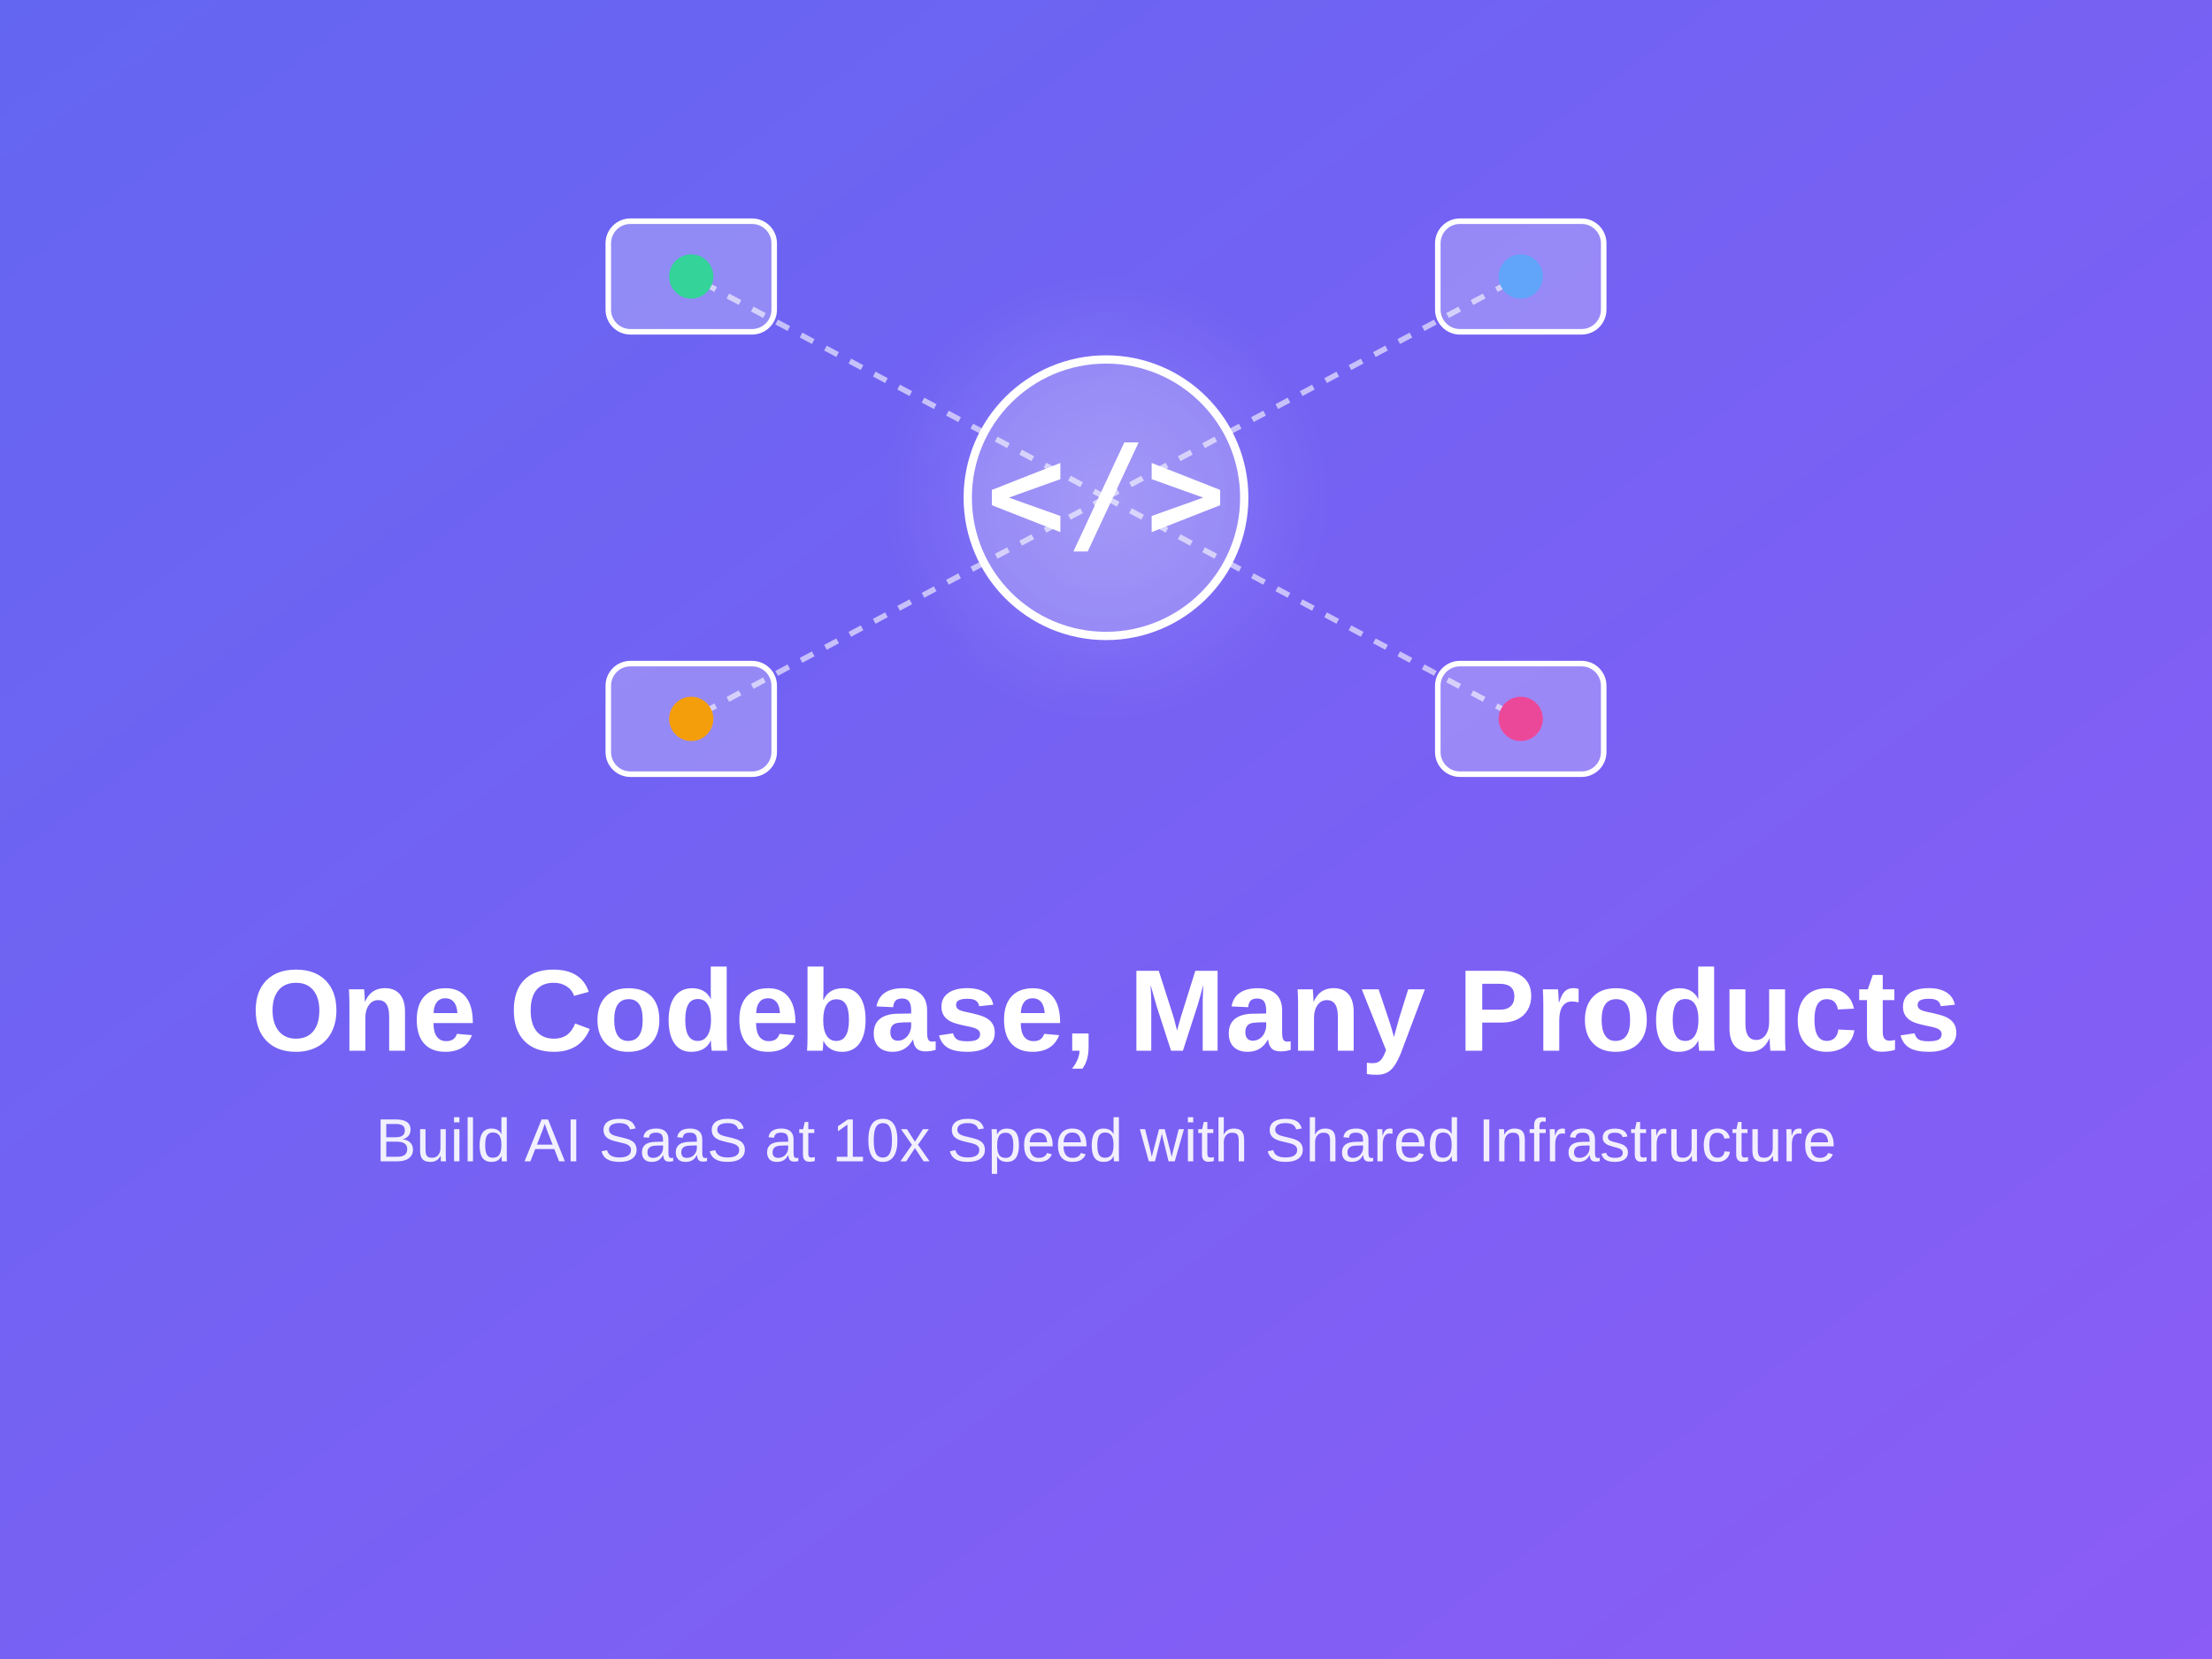
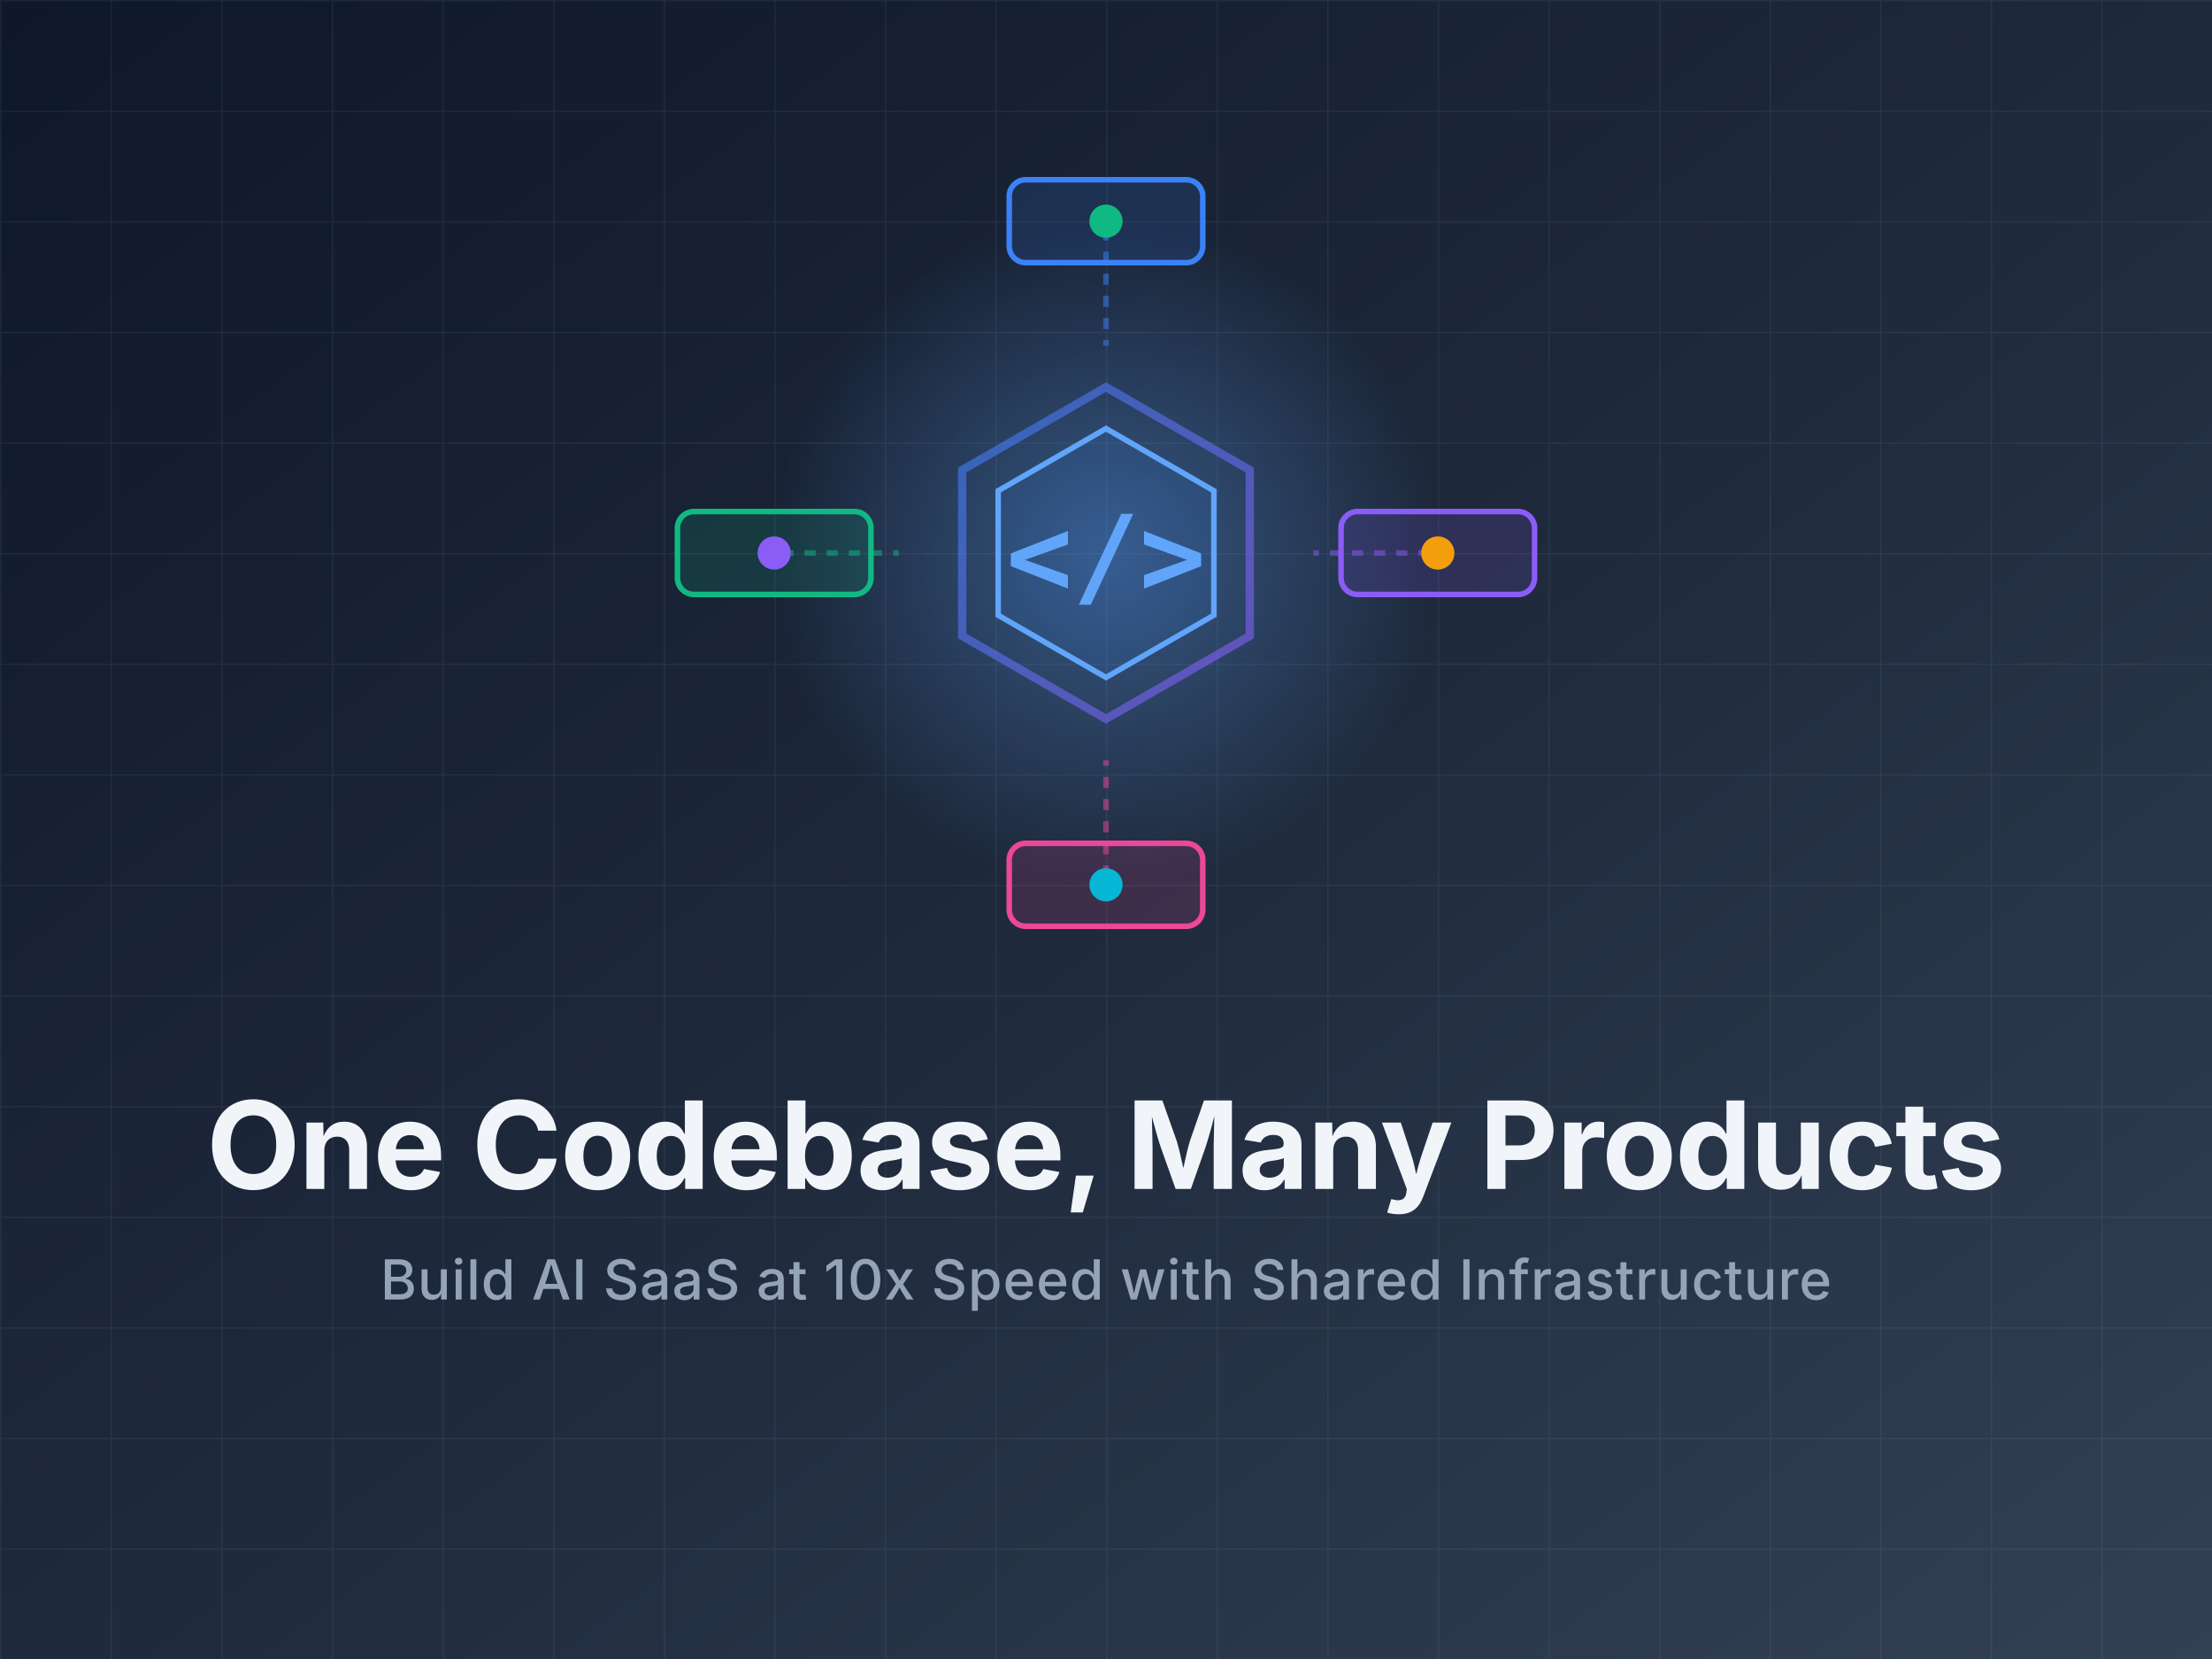
<svg xmlns="http://www.w3.org/2000/svg" viewBox="0 0 800 600">
  <defs>
    <linearGradient id="bgGradient" x1="0%" y1="0%" x2="100%" y2="100%">
-       <stop offset="0%" style="stop-color:#6366f1;stop-opacity:1" />
+       <stop offset="0%" style="stop-color:#0f172a;stop-opacity:1" />
+       <stop offset="50%" style="stop-color:#1e293b;stop-opacity:1" />
+       <stop offset="100%" style="stop-color:#334155;stop-opacity:1" />
+     </linearGradient>
+     <linearGradient id="accentGradient" x1="0%" y1="0%" x2="100%" y2="100%">
+       <stop offset="0%" style="stop-color:#3b82f6;stop-opacity:1" />
      <stop offset="100%" style="stop-color:#8b5cf6;stop-opacity:1" />
    </linearGradient>
    <radialGradient id="glowGradient" cx="50%" cy="50%">
-       <stop offset="0%" style="stop-color:#ffffff;stop-opacity:0.3" />
-       <stop offset="100%" style="stop-color:#ffffff;stop-opacity:0" />
+       <stop offset="0%" style="stop-color:#60a5fa;stop-opacity:0.4" />
+       <stop offset="100%" style="stop-color:#60a5fa;stop-opacity:0" />
    </radialGradient>
+     <pattern id="grid" width="40" height="40" patternUnits="userSpaceOnUse">
+       <path d="M 40 0 L 0 0 0 40" fill="none" stroke="rgba(148,163,184,0.1)" stroke-width="1" />
+     </pattern>
  </defs>
  <rect width="800" height="600" fill="url(#bgGradient)" />
-   <g transform="translate(400, 180)">
-     <circle cx="0" cy="0" r="80" fill="url(#glowGradient)" opacity="0.6" />
-     <circle cx="0" cy="0" r="50" fill="rgba(255,255,255,0.2)" stroke="white" stroke-width="3" />
-     <text x="0" y="15" font-family="monospace" font-size="48" font-weight="bold" fill="white" text-anchor="middle">&lt;/&gt;</text>
+   <rect width="800" height="600" fill="url(#grid)" />
+   <g transform="translate(400, 200)">
+     <circle cx="0" cy="0" r="120" fill="url(#glowGradient)" />
+     <g>
+       <polygon points="0,-60 52,-30 52,30 0,60 -52,30 -52,-30" fill="none" stroke="url(#accentGradient)" stroke-width="3" opacity="0.6" />
+       <polygon points="0,-45 39,-22.5 39,22.5 0,45 -39,22.5 -39,-22.5" fill="rgba(59,130,246,0.1)" stroke="#60a5fa" stroke-width="2" />
+       <text x="0" y="15" font-family="'JetBrains Mono', monospace" font-size="40" font-weight="600" fill="#60a5fa" text-anchor="middle">&lt;/&gt;</text>
+     </g>
+     <g transform="translate(0, -120)">
+       <circle cx="0" cy="0" r="3" fill="#3b82f6" />
+       <line x1="0" y1="3" x2="0" y2="45" stroke="#3b82f6" stroke-width="2" opacity="0.5" stroke-dasharray="4,4" />
+       <rect x="-35" y="-15" width="70" height="30" rx="6" fill="rgba(59,130,246,0.15)" stroke="#3b82f6" stroke-width="2" />
+       <circle cx="0" cy="0" r="6" fill="#10b981" />
+     </g>
+     <g transform="translate(120, 0)">
+       <circle cx="0" cy="0" r="3" fill="#8b5cf6" />
+       <line x1="-3" y1="0" x2="-45" y2="0" stroke="#8b5cf6" stroke-width="2" opacity="0.5" stroke-dasharray="4,4" />
+       <rect x="-35" y="-15" width="70" height="30" rx="6" fill="rgba(139,92,246,0.15)" stroke="#8b5cf6" stroke-width="2" />
+       <circle cx="0" cy="0" r="6" fill="#f59e0b" />
+     </g>
+     <g transform="translate(0, 120)">
+       <circle cx="0" cy="0" r="3" fill="#ec4899" />
+       <line x1="0" y1="-3" x2="0" y2="-45" stroke="#ec4899" stroke-width="2" opacity="0.5" stroke-dasharray="4,4" />
+       <rect x="-35" y="-15" width="70" height="30" rx="6" fill="rgba(236,72,153,0.15)" stroke="#ec4899" stroke-width="2" />
+       <circle cx="0" cy="0" r="6" fill="#06b6d4" />
+     </g>
+     <g transform="translate(-120, 0)">
+       <circle cx="0" cy="0" r="3" fill="#10b981" />
+       <line x1="3" y1="0" x2="45" y2="0" stroke="#10b981" stroke-width="2" opacity="0.5" stroke-dasharray="4,4" />
+       <rect x="-35" y="-15" width="70" height="30" rx="6" fill="rgba(16,185,129,0.15)" stroke="#10b981" stroke-width="2" />
+       <circle cx="0" cy="0" r="6" fill="#8b5cf6" />
+     </g>
  </g>
-   <g opacity="0.6">
-     <line x1="400" y1="180" x2="250" y2="100" stroke="white" stroke-width="2" stroke-dasharray="5,5" />
-     <line x1="400" y1="180" x2="550" y2="100" stroke="white" stroke-width="2" stroke-dasharray="5,5" />
-     <line x1="400" y1="180" x2="250" y2="260" stroke="white" stroke-width="2" stroke-dasharray="5,5" />
-     <line x1="400" y1="180" x2="550" y2="260" stroke="white" stroke-width="2" stroke-dasharray="5,5" />
-   </g>
-   <g transform="translate(250, 100)">
-     <rect x="-30" y="-20" width="60" height="40" rx="8" fill="rgba(255,255,255,0.25)" stroke="white" stroke-width="2" />
-     <circle cx="0" cy="0" r="8" fill="#34d399" />
-   </g>
-   <g transform="translate(550, 100)">
-     <rect x="-30" y="-20" width="60" height="40" rx="8" fill="rgba(255,255,255,0.25)" stroke="white" stroke-width="2" />
-     <circle cx="0" cy="0" r="8" fill="#60a5fa" />
-   </g>
-   <g transform="translate(250, 260)">
-     <rect x="-30" y="-20" width="60" height="40" rx="8" fill="rgba(255,255,255,0.25)" stroke="white" stroke-width="2" />
-     <circle cx="0" cy="0" r="8" fill="#f59e0b" />
-   </g>
-   <g transform="translate(550, 260)">
-     <rect x="-30" y="-20" width="60" height="40" rx="8" fill="rgba(255,255,255,0.25)" stroke="white" stroke-width="2" />
-     <circle cx="0" cy="0" r="8" fill="#ec4899" />
-   </g>
-   <text x="400" y="380" font-family="Arial, sans-serif" font-size="42" font-weight="bold" fill="white" text-anchor="middle">One Codebase, Many Products</text>
-   <text x="400" y="420" font-family="Arial, sans-serif" font-size="22" fill="rgba(255,255,255,0.9)" text-anchor="middle">Build AI SaaS at 10x Speed with Shared Infrastructure</text>
+   <text x="400" y="430" font-family="'SF Pro Display', -apple-system, BlinkMacSystemFont, sans-serif" font-size="44" font-weight="700" fill="#f1f5f9" text-anchor="middle" letter-spacing="-0.5">
+     One Codebase, Many Products
+   </text>
+   <text x="400" y="470" font-family="'SF Pro Display', -apple-system, sans-serif" font-size="20" font-weight="500" fill="#94a3b8" text-anchor="middle" letter-spacing="0.3">
+     Build AI SaaS at 10x Speed with Shared Infrastructure
+   </text>
+   <line x1="300" y1="485" x2="500" y2="485" stroke="url(#accentGradient)" stroke-width="2" opacity="0.6" />
</svg>
